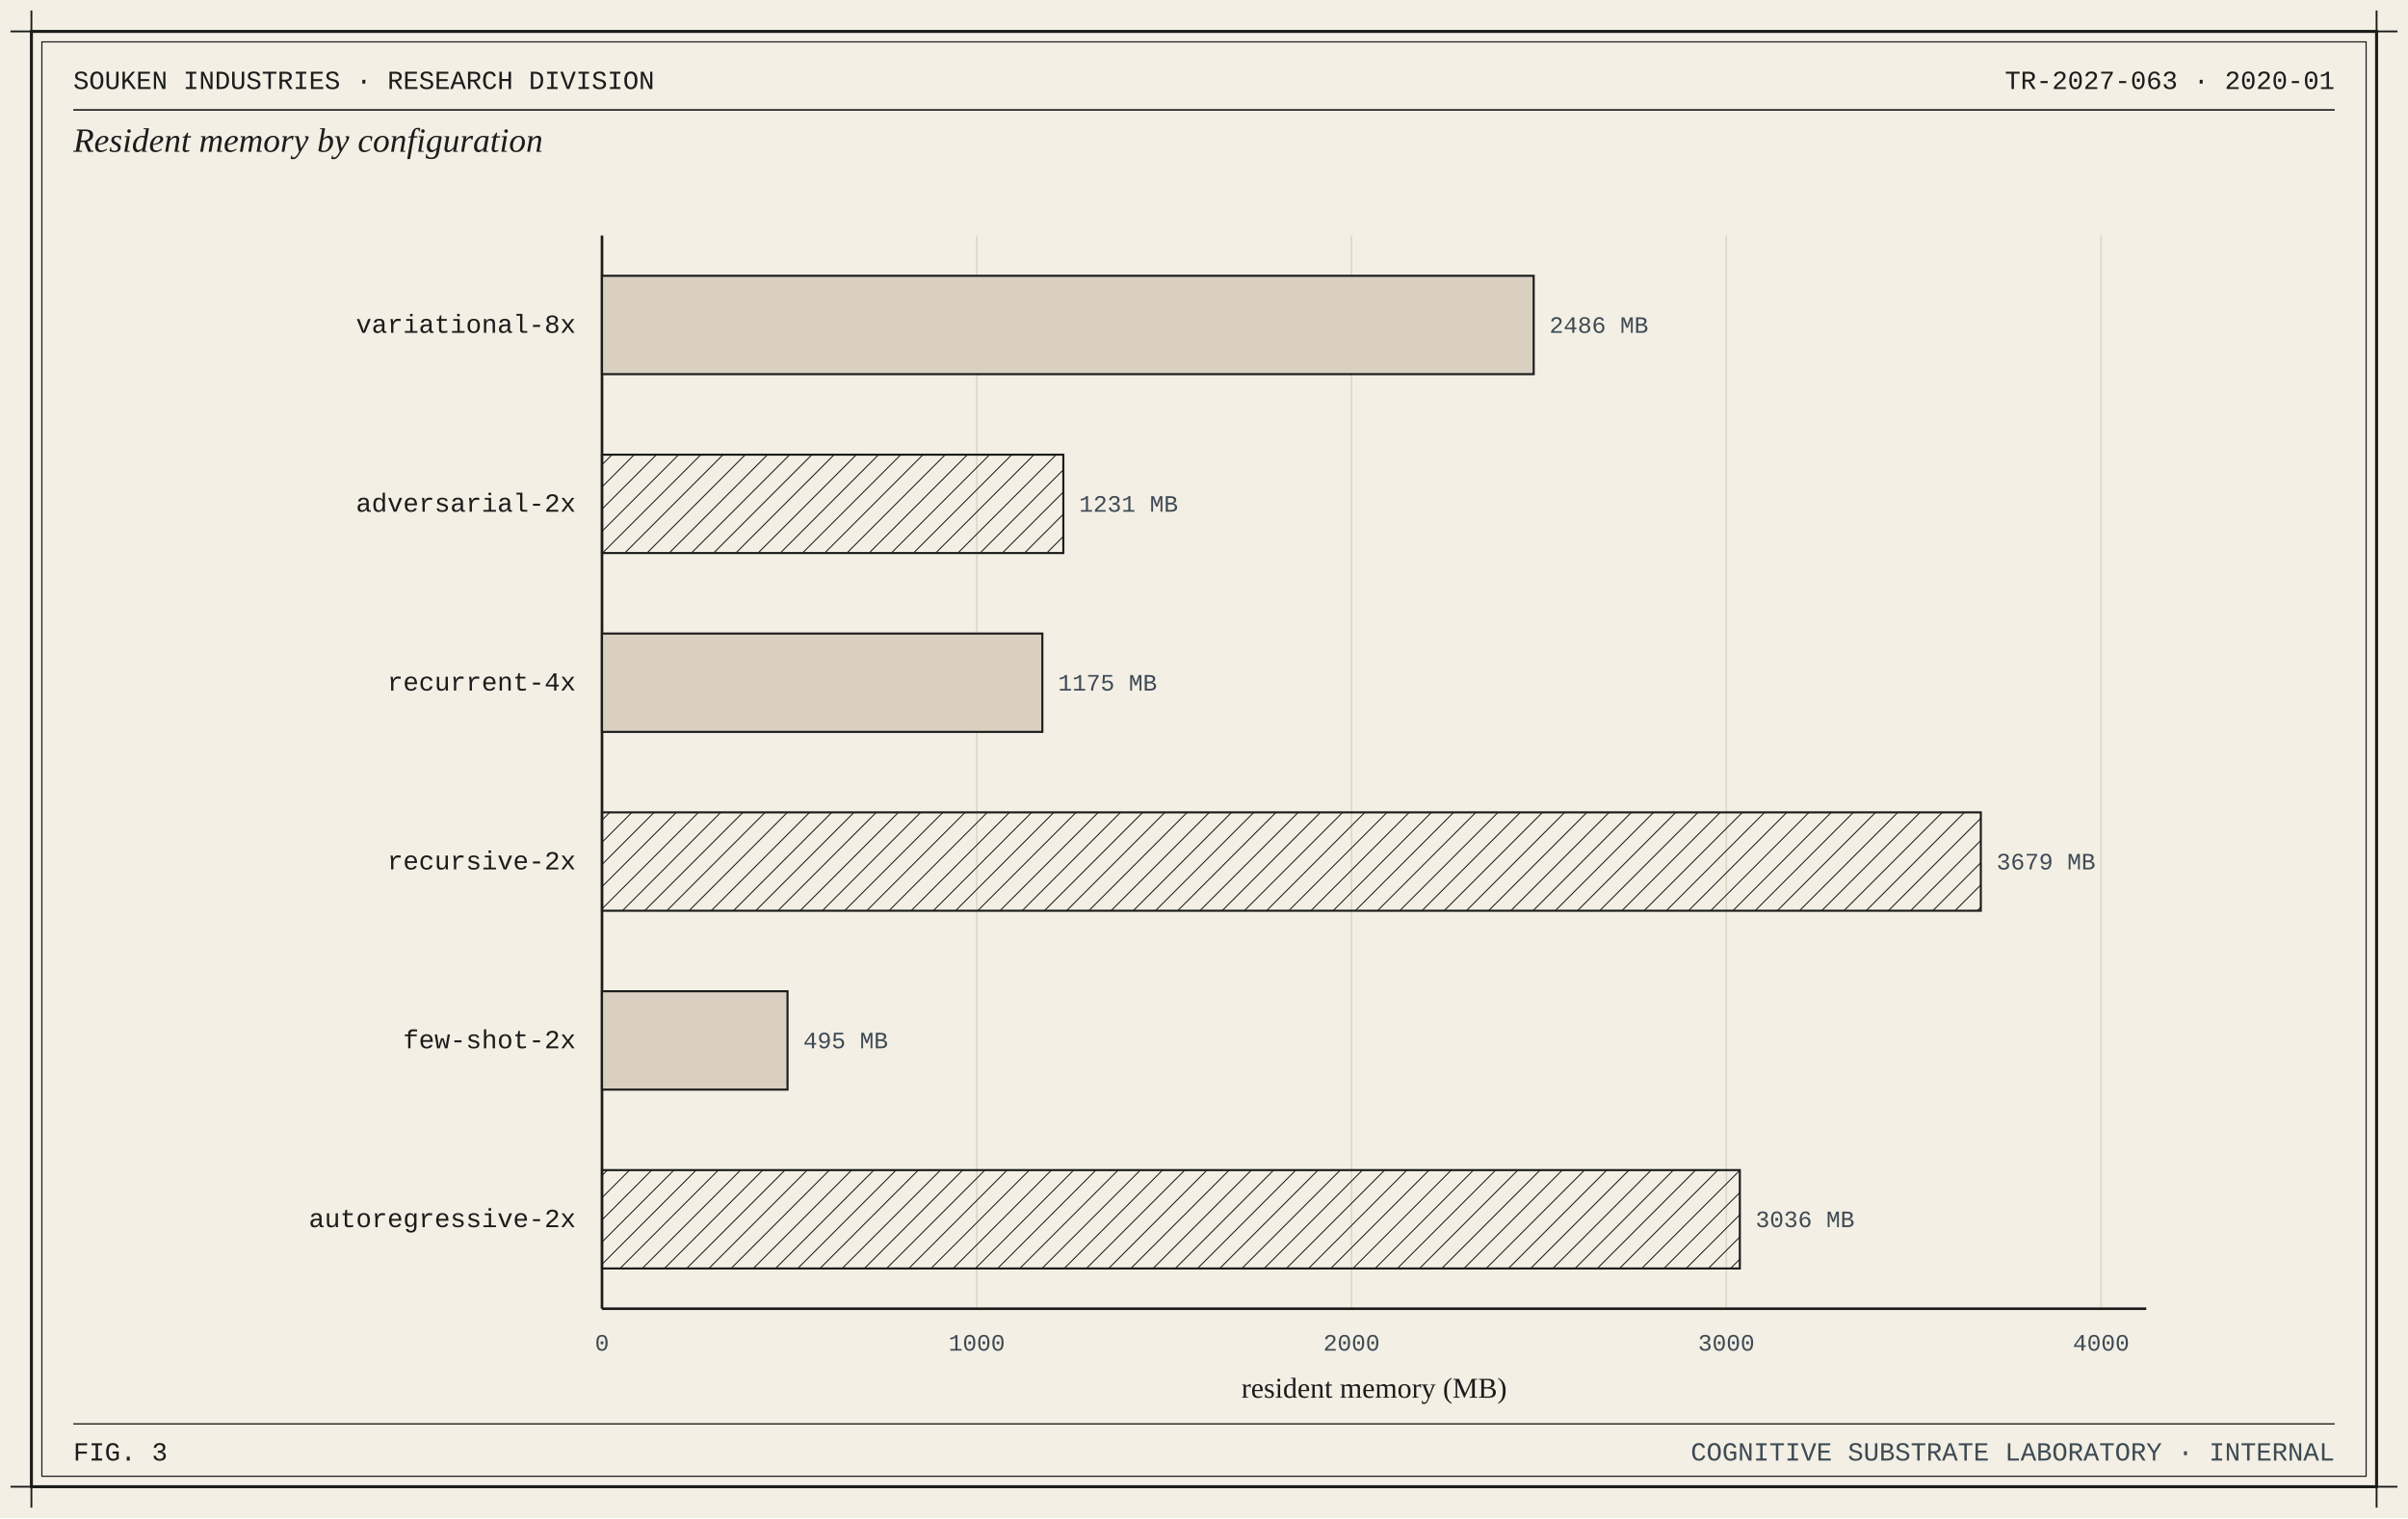
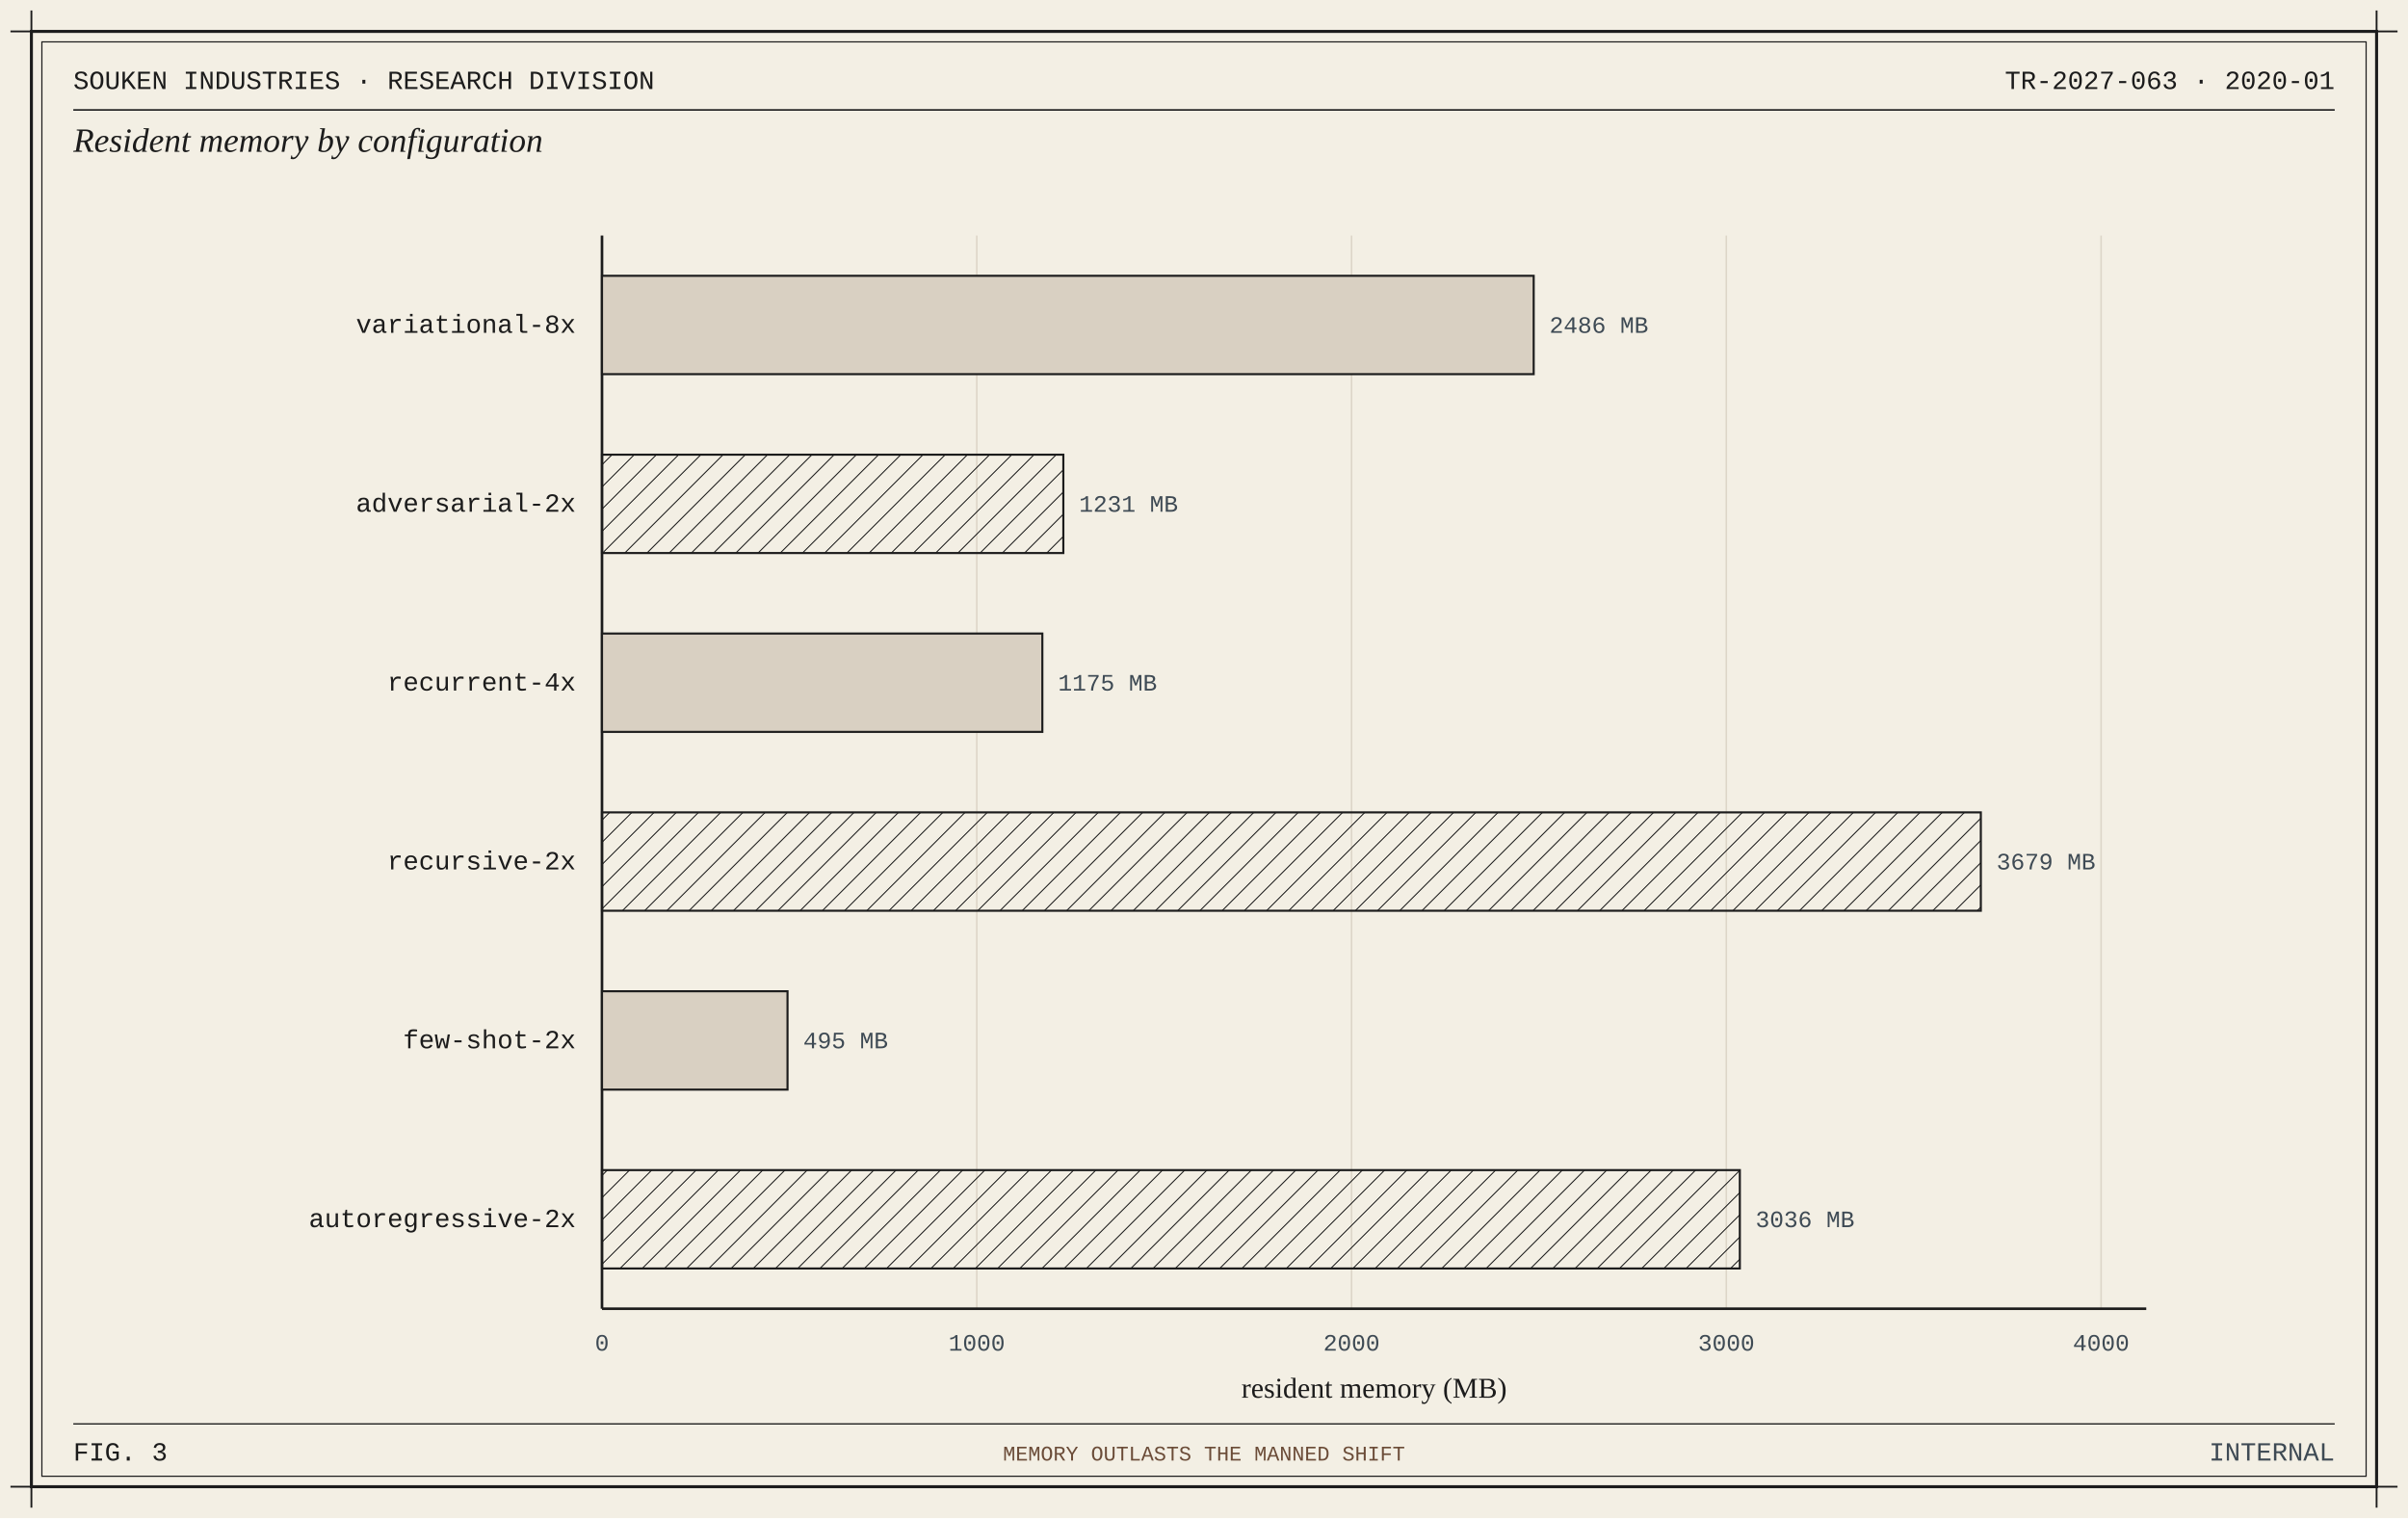
<svg xmlns="http://www.w3.org/2000/svg" width="920" height="580" viewBox="0 0 920 580">
  <defs>
    <marker id="arrow" viewBox="0 0 10 10" refX="9" refY="5" markerWidth="7" markerHeight="7" orient="auto">
      <path d="M0 0 L10 5 L0 10 Z" fill="#1c1c1c" />
    </marker>
    <pattern id="hatch" patternUnits="userSpaceOnUse" width="6" height="6" patternTransform="rotate(45)">
      <line x1="0" y1="0" x2="0" y2="6" stroke="#1c1c1c" stroke-width="0.7" />
    </pattern>
  </defs>
  <rect x="0.00" y="0.00" width="920.00" height="580.00" fill="#f3efe4" stroke="none" stroke-width="1" />
  <rect x="12.00" y="12.00" width="896.00" height="556.00" fill="none" stroke="#1c1c1c" stroke-width="1.15" />
  <rect x="16.00" y="16.00" width="888.00" height="548.00" fill="none" stroke="#1c1c1c" stroke-width="0.45" />
  <line x1="12.00" y1="12.00" x2="4.00" y2="12.00" stroke="#1c1c1c" stroke-width="0.7" />
  <line x1="12.00" y1="12.00" x2="12.00" y2="4.00" stroke="#1c1c1c" stroke-width="0.7" />
  <line x1="908.00" y1="12.00" x2="916.00" y2="12.00" stroke="#1c1c1c" stroke-width="0.7" />
  <line x1="908.00" y1="12.00" x2="908.00" y2="4.00" stroke="#1c1c1c" stroke-width="0.7" />
  <line x1="12.00" y1="568.00" x2="4.00" y2="568.00" stroke="#1c1c1c" stroke-width="0.7" />
  <line x1="12.00" y1="568.00" x2="12.00" y2="576.00" stroke="#1c1c1c" stroke-width="0.7" />
  <line x1="908.00" y1="568.00" x2="916.00" y2="568.00" stroke="#1c1c1c" stroke-width="0.7" />
  <line x1="908.00" y1="568.00" x2="908.00" y2="576.00" stroke="#1c1c1c" stroke-width="0.7" />
  <text x="28.00" y="34.00" fill="#1c1c1c" font-size="10" font-family="Liberation Mono, Courier New, monospace" font-style="normal" font-weight="normal" text-anchor="start">SOUKEN INDUSTRIES  ·  RESEARCH DIVISION</text>
  <text x="892.00" y="34.00" fill="#1c1c1c" font-size="10" font-family="Liberation Mono, Courier New, monospace" font-style="normal" font-weight="normal" text-anchor="end">TR-2027-063  ·  2020-01</text>
  <line x1="28.00" y1="42.00" x2="892.00" y2="42.00" stroke="#1c1c1c" stroke-width="0.6" />
  <text x="28.00" y="58.00" fill="#1c1c1c" font-size="13" font-family="Liberation Serif, Times New Roman, serif" font-style="italic" font-weight="normal" text-anchor="start">Resident memory by configuration</text>
  <line x1="28.00" y1="544.00" x2="892.00" y2="544.00" stroke="#1c1c1c" stroke-width="0.5" />
  <text x="28.00" y="558.00" fill="#1c1c1c" font-size="10" font-family="Liberation Mono, Courier New, monospace" font-style="normal" font-weight="normal" text-anchor="start">FIG. 3</text>
-   <text x="892.00" y="558.00" fill="#3e4a54" font-size="10" font-family="Liberation Mono, Courier New, monospace" font-style="normal" font-weight="normal" text-anchor="end">COGNITIVE SUBSTRATE LABORATORY  ·  INTERNAL</text>
+   <text x="460.00" y="558.00" fill="#6b4c38" font-size="8" font-family="Liberation Mono, Courier New, monospace" font-style="normal" font-weight="normal" text-anchor="middle">MEMORY OUTLASTS THE MANNED SHIFT</text>
+   <text x="892.00" y="558.00" fill="#3e4a54" font-size="10" font-family="Liberation Mono, Courier New, monospace" font-style="normal" font-weight="normal" text-anchor="end">INTERNAL</text>
  <line x1="230.00" y1="90.00" x2="230.00" y2="500.00" stroke="#ddd6c8" stroke-width="0.6" />
  <text x="230.00" y="516.00" fill="#3e4a54" font-size="9" font-family="Liberation Mono, Courier New, monospace" font-style="normal" font-weight="normal" text-anchor="middle">0</text>
  <line x1="373.19" y1="90.00" x2="373.19" y2="500.00" stroke="#ddd6c8" stroke-width="0.6" />
  <text x="373.19" y="516.00" fill="#3e4a54" font-size="9" font-family="Liberation Mono, Courier New, monospace" font-style="normal" font-weight="normal" text-anchor="middle">1000</text>
  <line x1="516.37" y1="90.00" x2="516.37" y2="500.00" stroke="#ddd6c8" stroke-width="0.6" />
  <text x="516.37" y="516.00" fill="#3e4a54" font-size="9" font-family="Liberation Mono, Courier New, monospace" font-style="normal" font-weight="normal" text-anchor="middle">2000</text>
  <line x1="659.56" y1="90.00" x2="659.56" y2="500.00" stroke="#ddd6c8" stroke-width="0.6" />
  <text x="659.56" y="516.00" fill="#3e4a54" font-size="9" font-family="Liberation Mono, Courier New, monospace" font-style="normal" font-weight="normal" text-anchor="middle">3000</text>
  <line x1="802.75" y1="90.00" x2="802.75" y2="500.00" stroke="#ddd6c8" stroke-width="0.6" />
  <text x="802.75" y="516.00" fill="#3e4a54" font-size="9" font-family="Liberation Mono, Courier New, monospace" font-style="normal" font-weight="normal" text-anchor="middle">4000</text>
  <line x1="230.00" y1="90.00" x2="230.00" y2="500.00" stroke="#1c1c1c" stroke-width="1" />
  <line x1="230.00" y1="500.00" x2="820.00" y2="500.00" stroke="#1c1c1c" stroke-width="1" />
  <rect x="230.00" y="105.37" width="355.96" height="37.58" fill="#d9d0c2" stroke="#1c1c1c" stroke-width="0.8" />
  <text x="220.00" y="127.17" fill="#1c1c1c" font-size="10" font-family="Liberation Mono, Courier New, monospace" font-style="normal" font-weight="normal" text-anchor="end">variational-8x</text>
  <text x="591.96" y="127.17" fill="#3e4a54" font-size="9" font-family="Liberation Mono, Courier New, monospace" font-style="normal" font-weight="normal" text-anchor="start">2486 MB</text>
  <rect x="230.00" y="173.71" width="176.26" height="37.58" fill="url(#hatch)" stroke="#1c1c1c" stroke-width="0.8" />
  <text x="220.00" y="195.50" fill="#1c1c1c" font-size="10" font-family="Liberation Mono, Courier New, monospace" font-style="normal" font-weight="normal" text-anchor="end">adversarial-2x</text>
  <text x="412.26" y="195.50" fill="#3e4a54" font-size="9" font-family="Liberation Mono, Courier New, monospace" font-style="normal" font-weight="normal" text-anchor="start">1231 MB</text>
  <rect x="230.00" y="242.04" width="168.24" height="37.58" fill="#d9d0c2" stroke="#1c1c1c" stroke-width="0.8" />
  <text x="220.00" y="263.83" fill="#1c1c1c" font-size="10" font-family="Liberation Mono, Courier New, monospace" font-style="normal" font-weight="normal" text-anchor="end">recurrent-4x</text>
  <text x="404.24" y="263.83" fill="#3e4a54" font-size="9" font-family="Liberation Mono, Courier New, monospace" font-style="normal" font-weight="normal" text-anchor="start">1175 MB</text>
  <rect x="230.00" y="310.37" width="526.79" height="37.58" fill="url(#hatch)" stroke="#1c1c1c" stroke-width="0.8" />
  <text x="220.00" y="332.17" fill="#1c1c1c" font-size="10" font-family="Liberation Mono, Courier New, monospace" font-style="normal" font-weight="normal" text-anchor="end">recursive-2x</text>
  <text x="762.79" y="332.17" fill="#3e4a54" font-size="9" font-family="Liberation Mono, Courier New, monospace" font-style="normal" font-weight="normal" text-anchor="start">3679 MB</text>
  <rect x="230.00" y="378.71" width="70.88" height="37.58" fill="#d9d0c2" stroke="#1c1c1c" stroke-width="0.8" />
  <text x="220.00" y="400.50" fill="#1c1c1c" font-size="10" font-family="Liberation Mono, Courier New, monospace" font-style="normal" font-weight="normal" text-anchor="end">few-shot-2x</text>
  <text x="306.88" y="400.50" fill="#3e4a54" font-size="9" font-family="Liberation Mono, Courier New, monospace" font-style="normal" font-weight="normal" text-anchor="start">495 MB</text>
  <rect x="230.00" y="447.04" width="434.72" height="37.58" fill="url(#hatch)" stroke="#1c1c1c" stroke-width="0.8" />
  <text x="220.00" y="468.83" fill="#1c1c1c" font-size="10" font-family="Liberation Mono, Courier New, monospace" font-style="normal" font-weight="normal" text-anchor="end">autoregressive-2x</text>
  <text x="670.72" y="468.83" fill="#3e4a54" font-size="9" font-family="Liberation Mono, Courier New, monospace" font-style="normal" font-weight="normal" text-anchor="start">3036 MB</text>
  <text x="525.00" y="534.00" fill="#1c1c1c" font-size="11" font-family="Liberation Serif, Times New Roman, serif" font-style="normal" font-weight="normal" text-anchor="middle">resident memory (MB)</text>
</svg>
